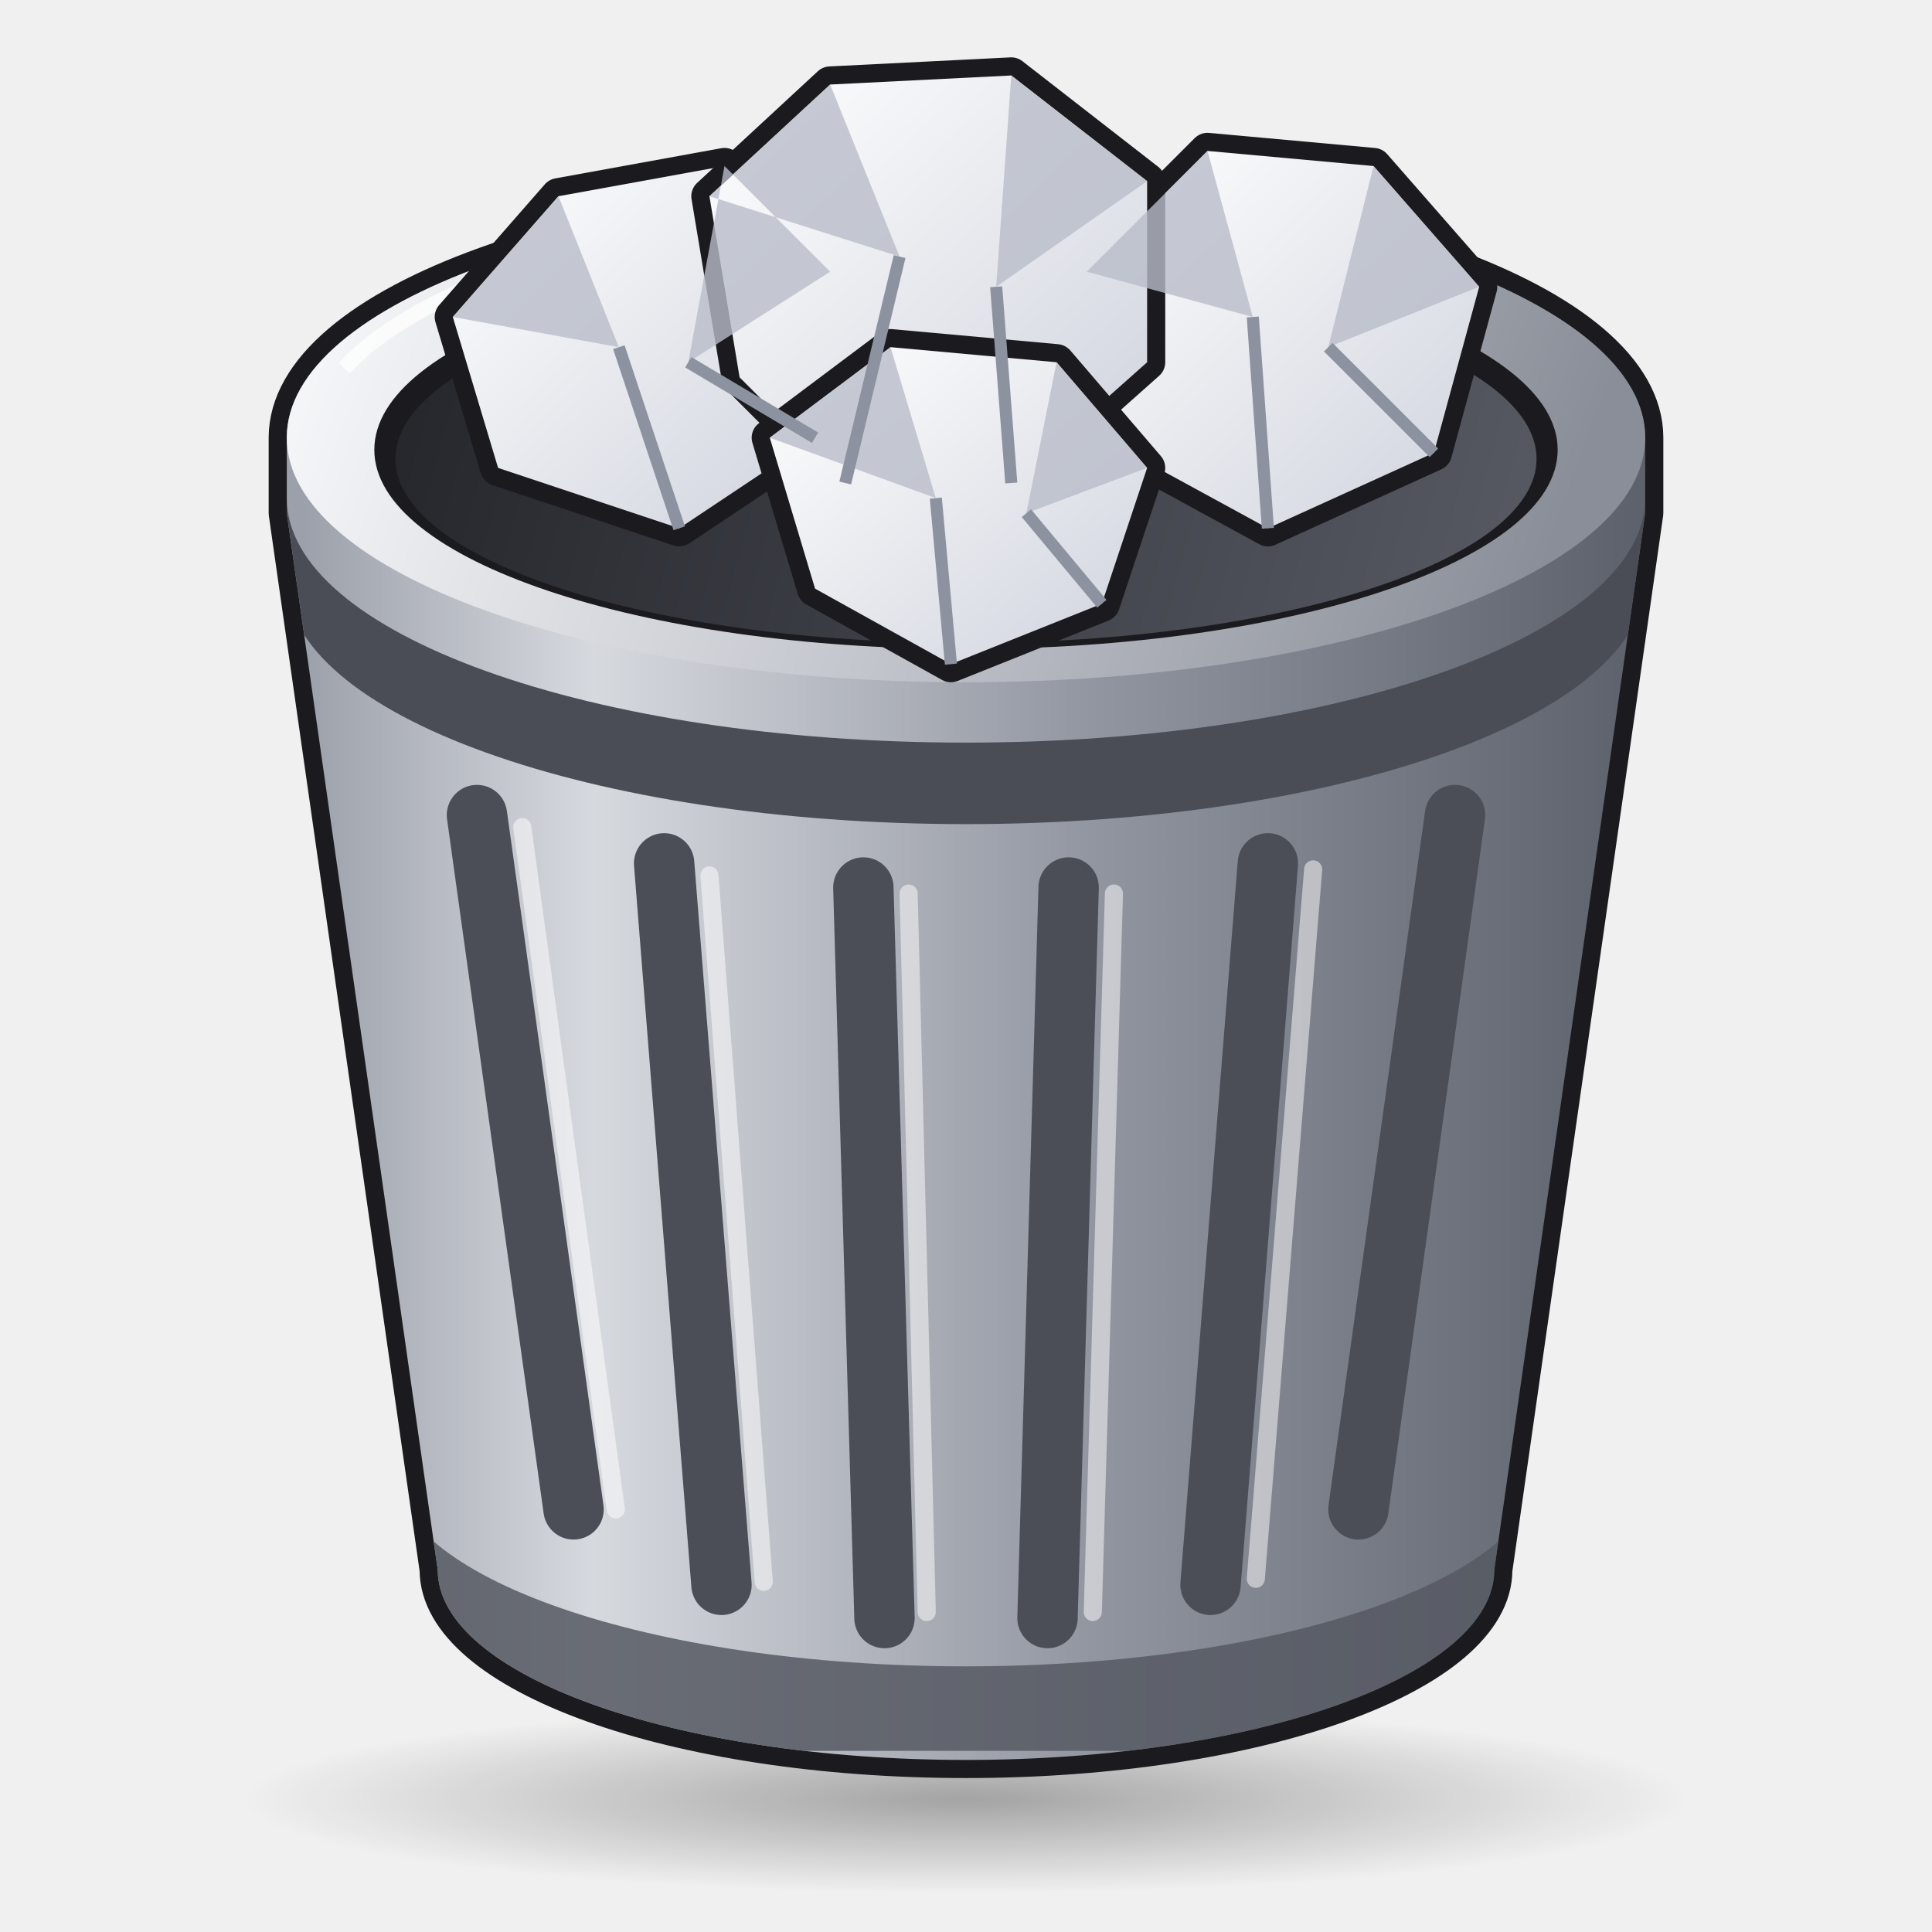
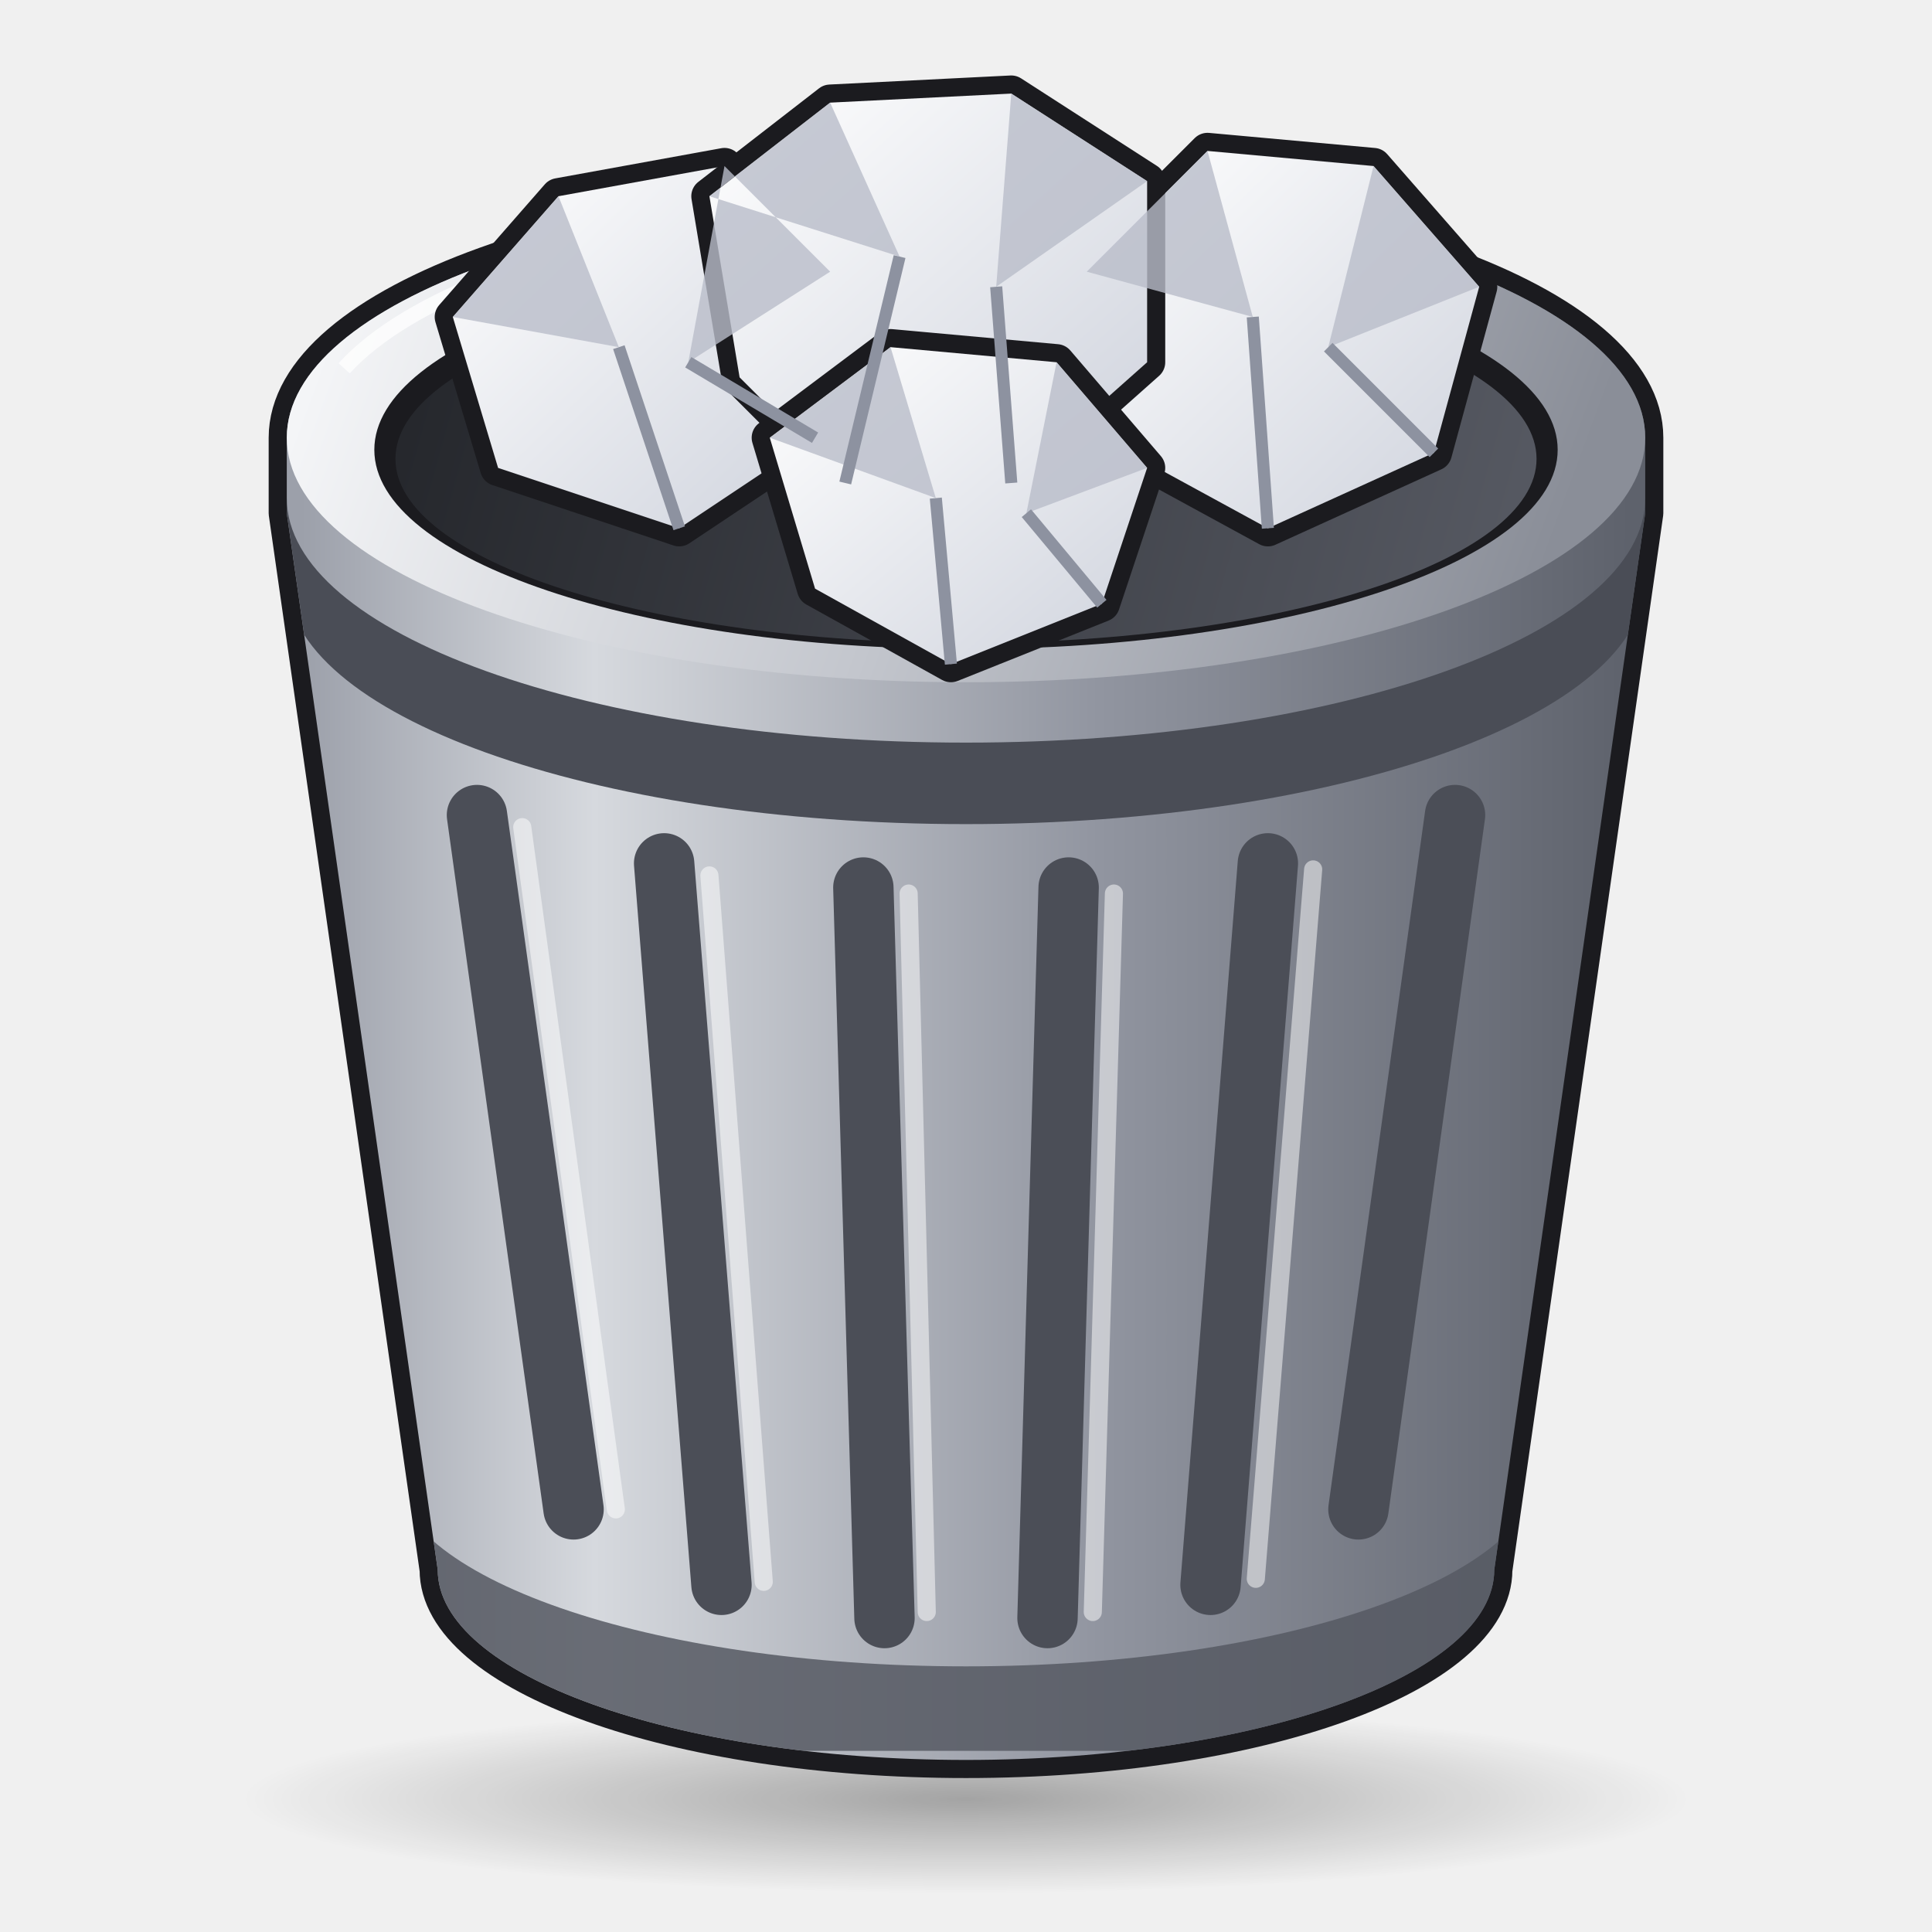
<svg xmlns="http://www.w3.org/2000/svg" viewBox="0 0 64 64">
  <style>.o{paint-order:stroke;stroke:#1b1b1f;stroke-width:1.2;stroke-linejoin:round}</style>
  <defs>
    <radialGradient id="shadow" cx="32" cy="59.6" r="24" gradientUnits="userSpaceOnUse" gradientTransform="translate(0 51.85) scale(1 .13)">
      <stop offset="0" stop-opacity=".32" />
      <stop offset="1" stop-opacity="0" />
    </radialGradient>
    <linearGradient id="body" x1="10" y1="0" x2="54" y2="0" gradientUnits="userSpaceOnUse">
      <stop offset="0" stop-color="#9ca0aa" />
      <stop offset=".22" stop-color="#d6d9de" />
      <stop offset=".6" stop-color="#9195a0" />
      <stop offset="1" stop-color="#5e626c" />
    </linearGradient>
    <linearGradient id="rim" x1="12" y1="8" x2="50" y2="22" gradientUnits="userSpaceOnUse">
      <stop offset="0" stop-color="#f4f5f7" />
      <stop offset=".5" stop-color="#c3c6cd" />
      <stop offset="1" stop-color="#8a8e98" />
    </linearGradient>
    <linearGradient id="inside" x1="14" y1="10" x2="50" y2="20" gradientUnits="userSpaceOnUse">
      <stop offset="0" stop-color="#25272c" />
      <stop offset="1" stop-color="#565962" />
    </linearGradient>
    <clipPath id="bin">
      <path d="M9.5 14.5A22.5 8.1 0 0 1 54.5 14.5L54.5 17L49.5 52A17.5 6.3 0 0 1 14.5 52L9.5 17Z" />
    </clipPath>
    <linearGradient id="ball" x1="0" y1="0" x2="1" y2="1">
      <stop offset="0" stop-color="#ffffff" />
      <stop offset="1" stop-color="#cfd3dd" />
    </linearGradient>
  </defs>
  <ellipse class="from48" cx="32" cy="59.6" rx="24" ry="3.4" fill="url(#shadow)" />
  <path class="o" fill="url(#body)" d="M9.5 14.5A22.5 8.1 0 0 1 54.5 14.5L54.5 17L49.5 52A17.5 6.3 0 0 1 14.5 52L9.5 17Z" />
  <g clip-path="url(#bin)">
    <g class="from32" fill="none" stroke="#4b4e57" stroke-width="2" stroke-linecap="round">
      <path d="M15.8 27L19 50M22 28.6L23.9 52.5M28.6 29.4L29.3 53.6M35.4 29.4L34.7 53.6M42 28.6L40.1 52.5M48.2 27L45 50" />
    </g>
    <g class="from48" fill="none" stroke="#fff" stroke-opacity=".5" stroke-width=".6" stroke-linecap="round">
      <path d="M17.3 27.4L20.4 50M23.5 29L25.3 52.4M30.1 29.6L30.7 53.4M36.9 29.6L36.2 53.4M43.5 28.8L41.6 52.3" />
    </g>
    <path fill="#565a63" fill-opacity=".85" d="M13 48.6A19 6.6 0 0 0 51 48.6L50 58H14Z" class="from48" />
    <path fill="#4a4d56" d="M9.5 16.5A22.5 8.1 0 0 0 54.5 16.5L54.5 19.2A22.5 8.1 0 0 1 9.5 19.2Z" />
  </g>
  <ellipse cx="32" cy="14.5" rx="22.5" ry="8.1" fill="url(#rim)" />
  <ellipse cx="32" cy="14.9" rx="19.6" ry="6.6" fill="#1b1b1f" />
  <ellipse cx="32" cy="15.2" rx="18.9" ry="6.1" fill="url(#inside)" />
  <path class="from48" fill="none" stroke="#fff" stroke-opacity=".75" stroke-width=".5" d="M11.4 12.2A22.5 8.1 0 0 1 44 7.7" />
  <path class="o" fill="url(#ball)" d="M16.5 15.5L15 10.5L18.5 6.5L24 5.5L27.5 9L27 14.5L22.5 17.5Z" />
  <path class="o" fill="url(#ball)" d="M36.5 14.5L36 9L40 5L45.5 5.5L49 9.5L47.5 15L42 17.5Z" />
-   <path class="o" fill="url(#ball)" d="M24.5 12.5L23.5 6.5L27.5 2.8L33.5 2.5L38 6L38 12L33.5 16L28 16Z" />
+   <path class="o" fill="url(#ball)" d="M24.5 12.5L23.5 6.5L27.5 3.4L33.5 3.1L38 6L38 12L33.5 16L28 16Z" />
  <path class="o" fill="url(#ball)" d="M27 19.5L25.5 14.5L29.5 11.5L35 12L38 15.5L36.5 20L31.5 22Z" />
  <g class="from48" fill="#b9bdc9" fill-opacity=".8">
-     <path d="M18.5 6.5L20.5 11.5L15 10.5ZM24 5.5L22.8 12L27.5 9ZM40 5L41.5 10.5L36 9ZM45.5 5.5L44 11.5L49 9.5ZM27.5 2.8L29.8 8.5L23.5 6.5ZM33.5 2.5L33 9.5L38 6ZM29.5 11.5L31 16.5L25.5 14.5ZM35 12L34 17L38 15.5Z" />
+     <path d="M18.5 6.5L20.5 11.5L15 10.5ZM24 5.5L22.8 12L27.5 9ZM40 5L41.5 10.5L36 9ZM45.5 5.5L44 11.5L49 9.5ZM27.5 3.4L29.8 8.5L23.5 6.5ZM33.5 3.1L33 9.5L38 6ZM29.5 11.5L31 16.5L25.5 14.5ZM35 12L34 17L38 15.5Z" />
  </g>
  <g class="from48" fill="none" stroke="#8d92a0" stroke-width=".4" stroke-linejoin="round">
    <path d="M20.5 11.5L22.5 17.5M22.8 12L27 14.5M41.5 10.5L42 17.5M44 11.5L47.5 15M29.8 8.5L28 16M33 9.5L33.5 16M31 16.5L31.5 22M34 17L36.5 20" />
  </g>
</svg>
